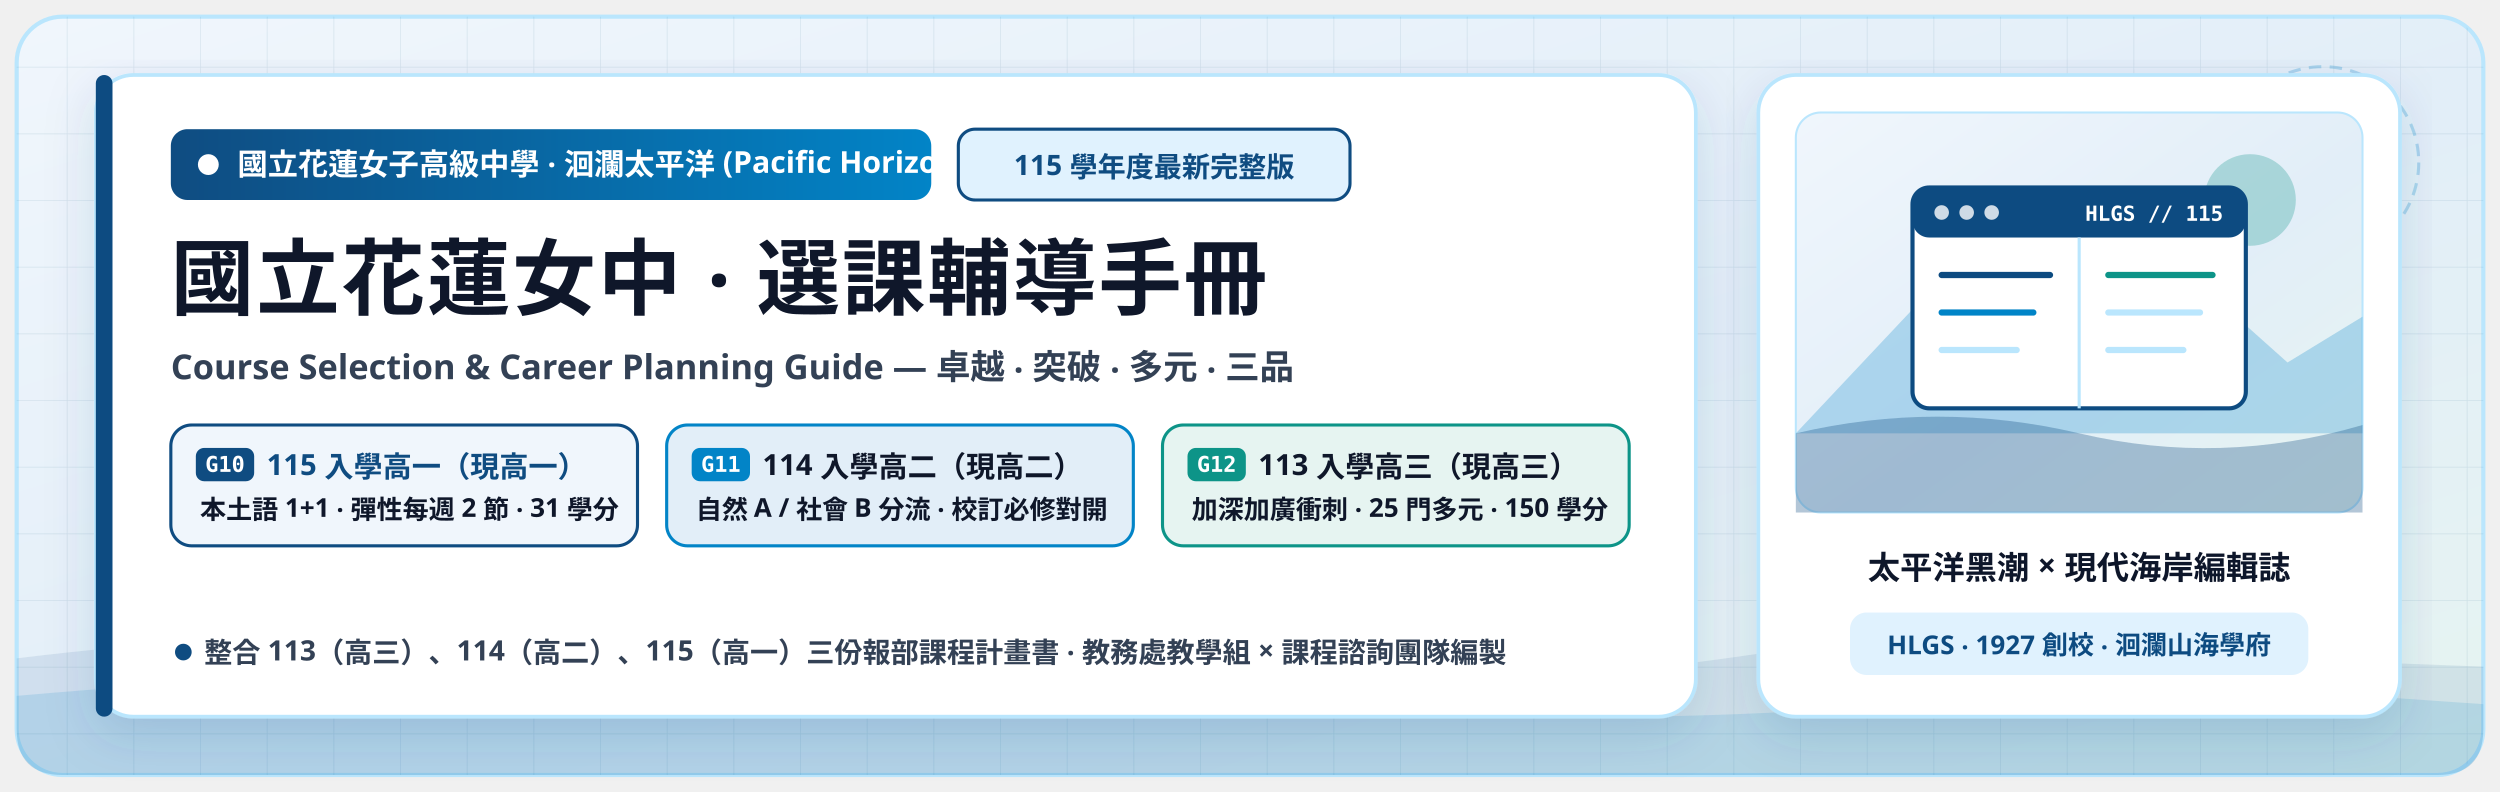
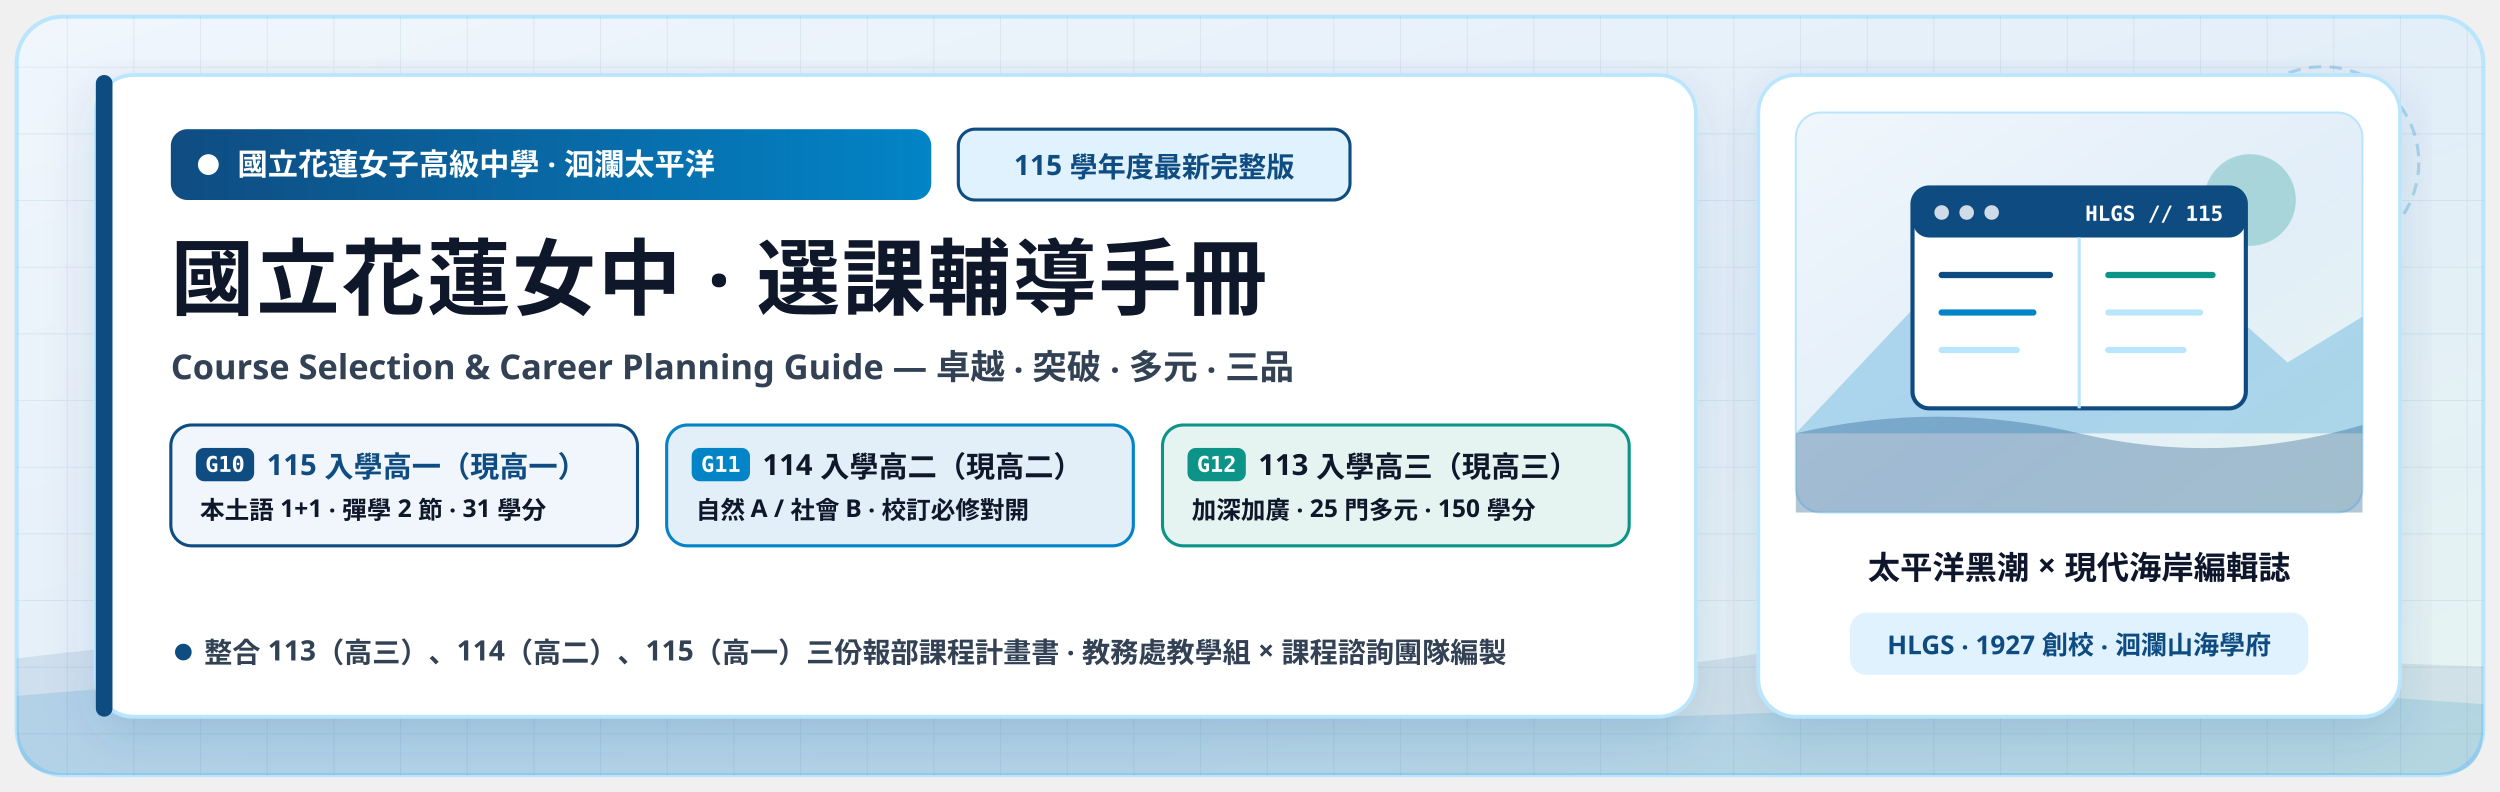
<svg xmlns="http://www.w3.org/2000/svg" viewBox="0 0 1200 380" width="100%" height="100%">
  <defs>
    <linearGradient id="bgGrad_ocean_False" x1="0%" y1="0%" x2="100%" y2="100%">
      <stop offset="0%" stop-color="#F0F6FC" />
      <stop offset="55%" stop-color="#E2EEF8" />
      <stop offset="100%" stop-color="#E6F4F1" />
    </linearGradient>
    <linearGradient id="pillGrad_ocean_False" x1="0%" y1="0%" x2="100%" y2="0%">
      <stop offset="0%" stop-color="#0F4C81" />
      <stop offset="100%" stop-color="#0284C7" />
    </linearGradient>
    <filter id="softShadow" x="-5%" y="-5%" width="110%" height="115%">
      <feDropShadow dx="0" dy="8" stdDeviation="12" flood-color="#0F4C81" flood-opacity="0.14" />
    </filter>
    <pattern id="archGrid" width="32" height="32" patternUnits="userSpaceOnUse">
      <path d="M 32 0 L 0 0 0 32" fill="none" stroke="#0F4C81" stroke-width="0.6" opacity="0.12" />
    </pattern>
  </defs>
  <rect x="8" y="8" width="1184" height="364" rx="22" fill="url(#bgGrad_ocean_False)" stroke="#BAE6FD" stroke-width="2" />
  <rect x="8" y="8" width="1184" height="364" rx="22" fill="url(#archGrid)" />
  <path d="M 8 316 Q 220 290 440 318 T 880 308 L 1192 320 L 1192 350 Q 1192 372 1170 372 L 30 372 Q 8 372 8 350 Z" fill="#0F4C81" opacity="0.10" />
  <path d="M 8 334 Q 280 310 540 334 T 1020 326 L 1192 338 L 1192 350 Q 1192 372 1170 372 L 30 372 Q 8 372 8 350 Z" fill="#0284C7" opacity="0.14" />
  <circle cx="1115" cy="78" r="46" fill="none" stroke="#0284C7" stroke-width="1.5" opacity="0.25" stroke-dasharray="6,4" />
  <circle cx="1115" cy="78" r="28" fill="#0D9488" opacity="0.12" />
  <g filter="url(#softShadow)">
    <rect x="46" y="36" width="768" height="308" rx="18" fill="#FFFFFF" stroke="#BAE6FD" stroke-width="1.8" />
    <rect x="46" y="36" width="8" height="308" rx="4" fill="#0F4C81" />
  </g>
  <rect x="82" y="62" width="365" height="34" rx="8" fill="url(#pillGrad_ocean_False)" />
  <circle cx="100" cy="79" r="5" fill="#FFFFFF" />
  <text x="114" y="84" font-family="'Noto Sans TC', 'PingFang TC', 'Microsoft JhengHei', sans-serif" font-size="14.5" font-weight="700" fill="#FFFFFF">
-     國立花蓮女子高級中學 ‧ 洄瀾太平洋 (Pacific Horizon)
+     國立花蓮女子高級中學 ‧ 洄瀾太平洋
  </text>
  <rect x="460" y="62" width="188" height="34" rx="8" fill="#E0F2FE" stroke="#0F4C81" stroke-width="1.5" />
  <text x="554" y="84" text-anchor="middle" font-family="'Noto Sans TC', 'PingFang TC', sans-serif" font-size="13.5" font-weight="800" fill="#0F4C81">
    115 學年度最新完整版
  </text>
  <text x="82" y="148" font-family="'Noto Sans TC', 'PingFang TC', 'Microsoft JhengHei', sans-serif" font-size="40" font-weight="900" fill="#0F172A" letter-spacing="1">
    國立花蓮女中 ‧ 選課輔導手冊
  </text>
  <text x="82" y="182" font-family="'Noto Sans TC', 'PingFang TC', sans-serif" font-size="16.5" font-weight="600" fill="#334155">
    Course Selection &amp; Career Planning Guide — 卓越 ‧ 突破 ‧ 多元 ‧ 三品
  </text>
  <g transform="translate(82, 204)">
    <rect x="0" y="0" width="224" height="58" rx="10" fill="#F0F6FC" stroke="#0F4C81" stroke-width="1.5" />
    <rect x="12" y="11" width="28" height="16" rx="4" fill="#0F4C81" />
    <text x="26" y="22.5" text-anchor="middle" font-family="monospace" font-size="10.5" font-weight="800" fill="#FFFFFF">G10</text>
    <text x="46" y="24" font-family="'Noto Sans TC', sans-serif" font-size="14" font-weight="800" fill="#0F4C81">115 入學高一（現高一）</text>
-     <text x="14" y="45" font-family="'Noto Sans TC', sans-serif" font-size="12.5" font-weight="600" fill="#0F172A">本土語 1+1 ‧ 彈性每週 2 節 ‧ 31 學分</text>
+     <text x="14" y="45" font-family="'Noto Sans TC', sans-serif" font-size="11.8" font-weight="600" fill="#0F172A">本土語 1+1 ‧ 彈學 2 節 ‧ 31 學分</text>
    <rect x="238" y="0" width="224" height="58" rx="10" fill="#E2EEF8" stroke="#0284C7" stroke-width="1.5" />
    <rect x="250" y="11" width="28" height="16" rx="4" fill="#0284C7" />
    <text x="264" y="22.5" text-anchor="middle" font-family="monospace" font-size="10.5" font-weight="800" fill="#FFFFFF">G11</text>
    <text x="284" y="24" font-family="'Noto Sans TC', sans-serif" font-size="14" font-weight="800" fill="#0F172A">114 入學高二（現高二）</text>
-     <text x="252" y="45" font-family="'Noto Sans TC', sans-serif" font-size="12.5" font-weight="600" fill="#0F172A">自然 A / 社會 B 分流 ‧ 校訂必修對開</text>
+     <text x="252" y="45" font-family="'Noto Sans TC', sans-serif" font-size="11.8" font-weight="600" fill="#0F172A">自然 A / 社會 B ‧ 校訂必修對開</text>
    <rect x="476" y="0" width="224" height="58" rx="10" fill="#E6F4F1" stroke="#0D9488" stroke-width="1.5" />
    <rect x="488" y="11" width="28" height="16" rx="4" fill="#0D9488" />
    <text x="502" y="22.5" text-anchor="middle" font-family="monospace" font-size="10.5" font-weight="800" fill="#FFFFFF">G12</text>
    <text x="522" y="24" font-family="'Noto Sans TC', sans-serif" font-size="14" font-weight="800" fill="#0F172A">113 入學高三（現高三）</text>
-     <text x="490" y="45" font-family="'Noto Sans TC', sans-serif" font-size="12.5" font-weight="600" fill="#0F172A">加深加廣衝刺 ‧ 25 門多元 ‧ 150 學分</text>
+     <text x="490" y="45" font-family="'Noto Sans TC', sans-serif" font-size="11.8" font-weight="600" fill="#0F172A">加深加廣 ‧ 25 門多元 ‧ 150 學分</text>
  </g>
  <circle cx="88" cy="313" r="4" fill="#0F4C81" />
  <text x="98" y="318" font-family="'Noto Sans TC', sans-serif" font-size="13.5" font-weight="600" fill="#334155">
    整合 113（高三）、114（高二）、115（高一）三份報部課程計畫書 ‧ 教務處教學組 × 課程諮詢團隊編製
  </text>
  <g transform="translate(844, 36)" filter="url(#softShadow)">
    <rect x="0" y="0" width="308" height="308" rx="18" fill="#FFFFFF" stroke="#BAE6FD" stroke-width="1.8" />
    <rect x="18" y="18" width="272" height="192" rx="12" fill="url(#bgGrad_ocean_False)" stroke="#BAE6FD" stroke-width="1" />
    <circle cx="236" cy="60" r="22" fill="#0D9488" opacity="0.28" />
    <path d="M 18 172 L 82 104 L 138 148 L 198 88 L 254 138 L 290 116 L 290 172 Z" fill="#0284C7" opacity="0.26" />
    <path d="M 18 172 Q 86 156 154 172 T 290 168 L 290 210 L 18 210 Z" fill="#0F4C81" opacity="0.32" />
    <rect x="74" y="54" width="160" height="106" rx="8" fill="#FFFFFF" stroke="#0F4C81" stroke-width="2" />
    <rect x="74" y="54" width="160" height="24" rx="8" fill="#0F4C81" />
    <circle cx="88" cy="66" r="3.5" fill="#FFFFFF" opacity="0.8" />
    <circle cx="100" cy="66" r="3.5" fill="#FFFFFF" opacity="0.8" />
    <circle cx="112" cy="66" r="3.5" fill="#FFFFFF" opacity="0.8" />
    <text x="190" y="70" text-anchor="middle" font-family="monospace" font-size="10" font-weight="700" fill="#FFFFFF">HLGS // 115</text>
    <line x1="154" y1="78" x2="154" y2="160" stroke="#BAE6FD" stroke-width="1.5" />
    <line x1="88" y1="96" x2="140" y2="96" stroke="#0F4C81" stroke-width="3" stroke-linecap="round" />
    <line x1="88" y1="114" x2="132" y2="114" stroke="#0284C7" stroke-width="3" stroke-linecap="round" />
    <line x1="88" y1="132" x2="124" y2="132" stroke="#BAE6FD" stroke-width="3" stroke-linecap="round" />
    <line x1="168" y1="96" x2="218" y2="96" stroke="#0D9488" stroke-width="3" stroke-linecap="round" />
    <line x1="168" y1="114" x2="212" y2="114" stroke="#BAE6FD" stroke-width="3" stroke-linecap="round" />
    <line x1="168" y1="132" x2="204" y2="132" stroke="#BAE6FD" stroke-width="3" stroke-linecap="round" />
    <text x="154" y="242" text-anchor="middle" font-family="'Noto Sans TC', sans-serif" font-size="15.5" font-weight="800" fill="#0F172A">
      太平洋黑潮 × 現代海岸編輯誌
    </text>
    <rect x="44" y="258" width="220" height="30" rx="8" fill="#E0F2FE" />
    <text x="154" y="278" text-anchor="middle" font-family="'Noto Sans TC', sans-serif" font-size="12.5" font-weight="800" fill="#0F4C81">
      HLGS ‧ 1927 創校 ‧ 洄瀾山海學府
    </text>
  </g>
</svg>
